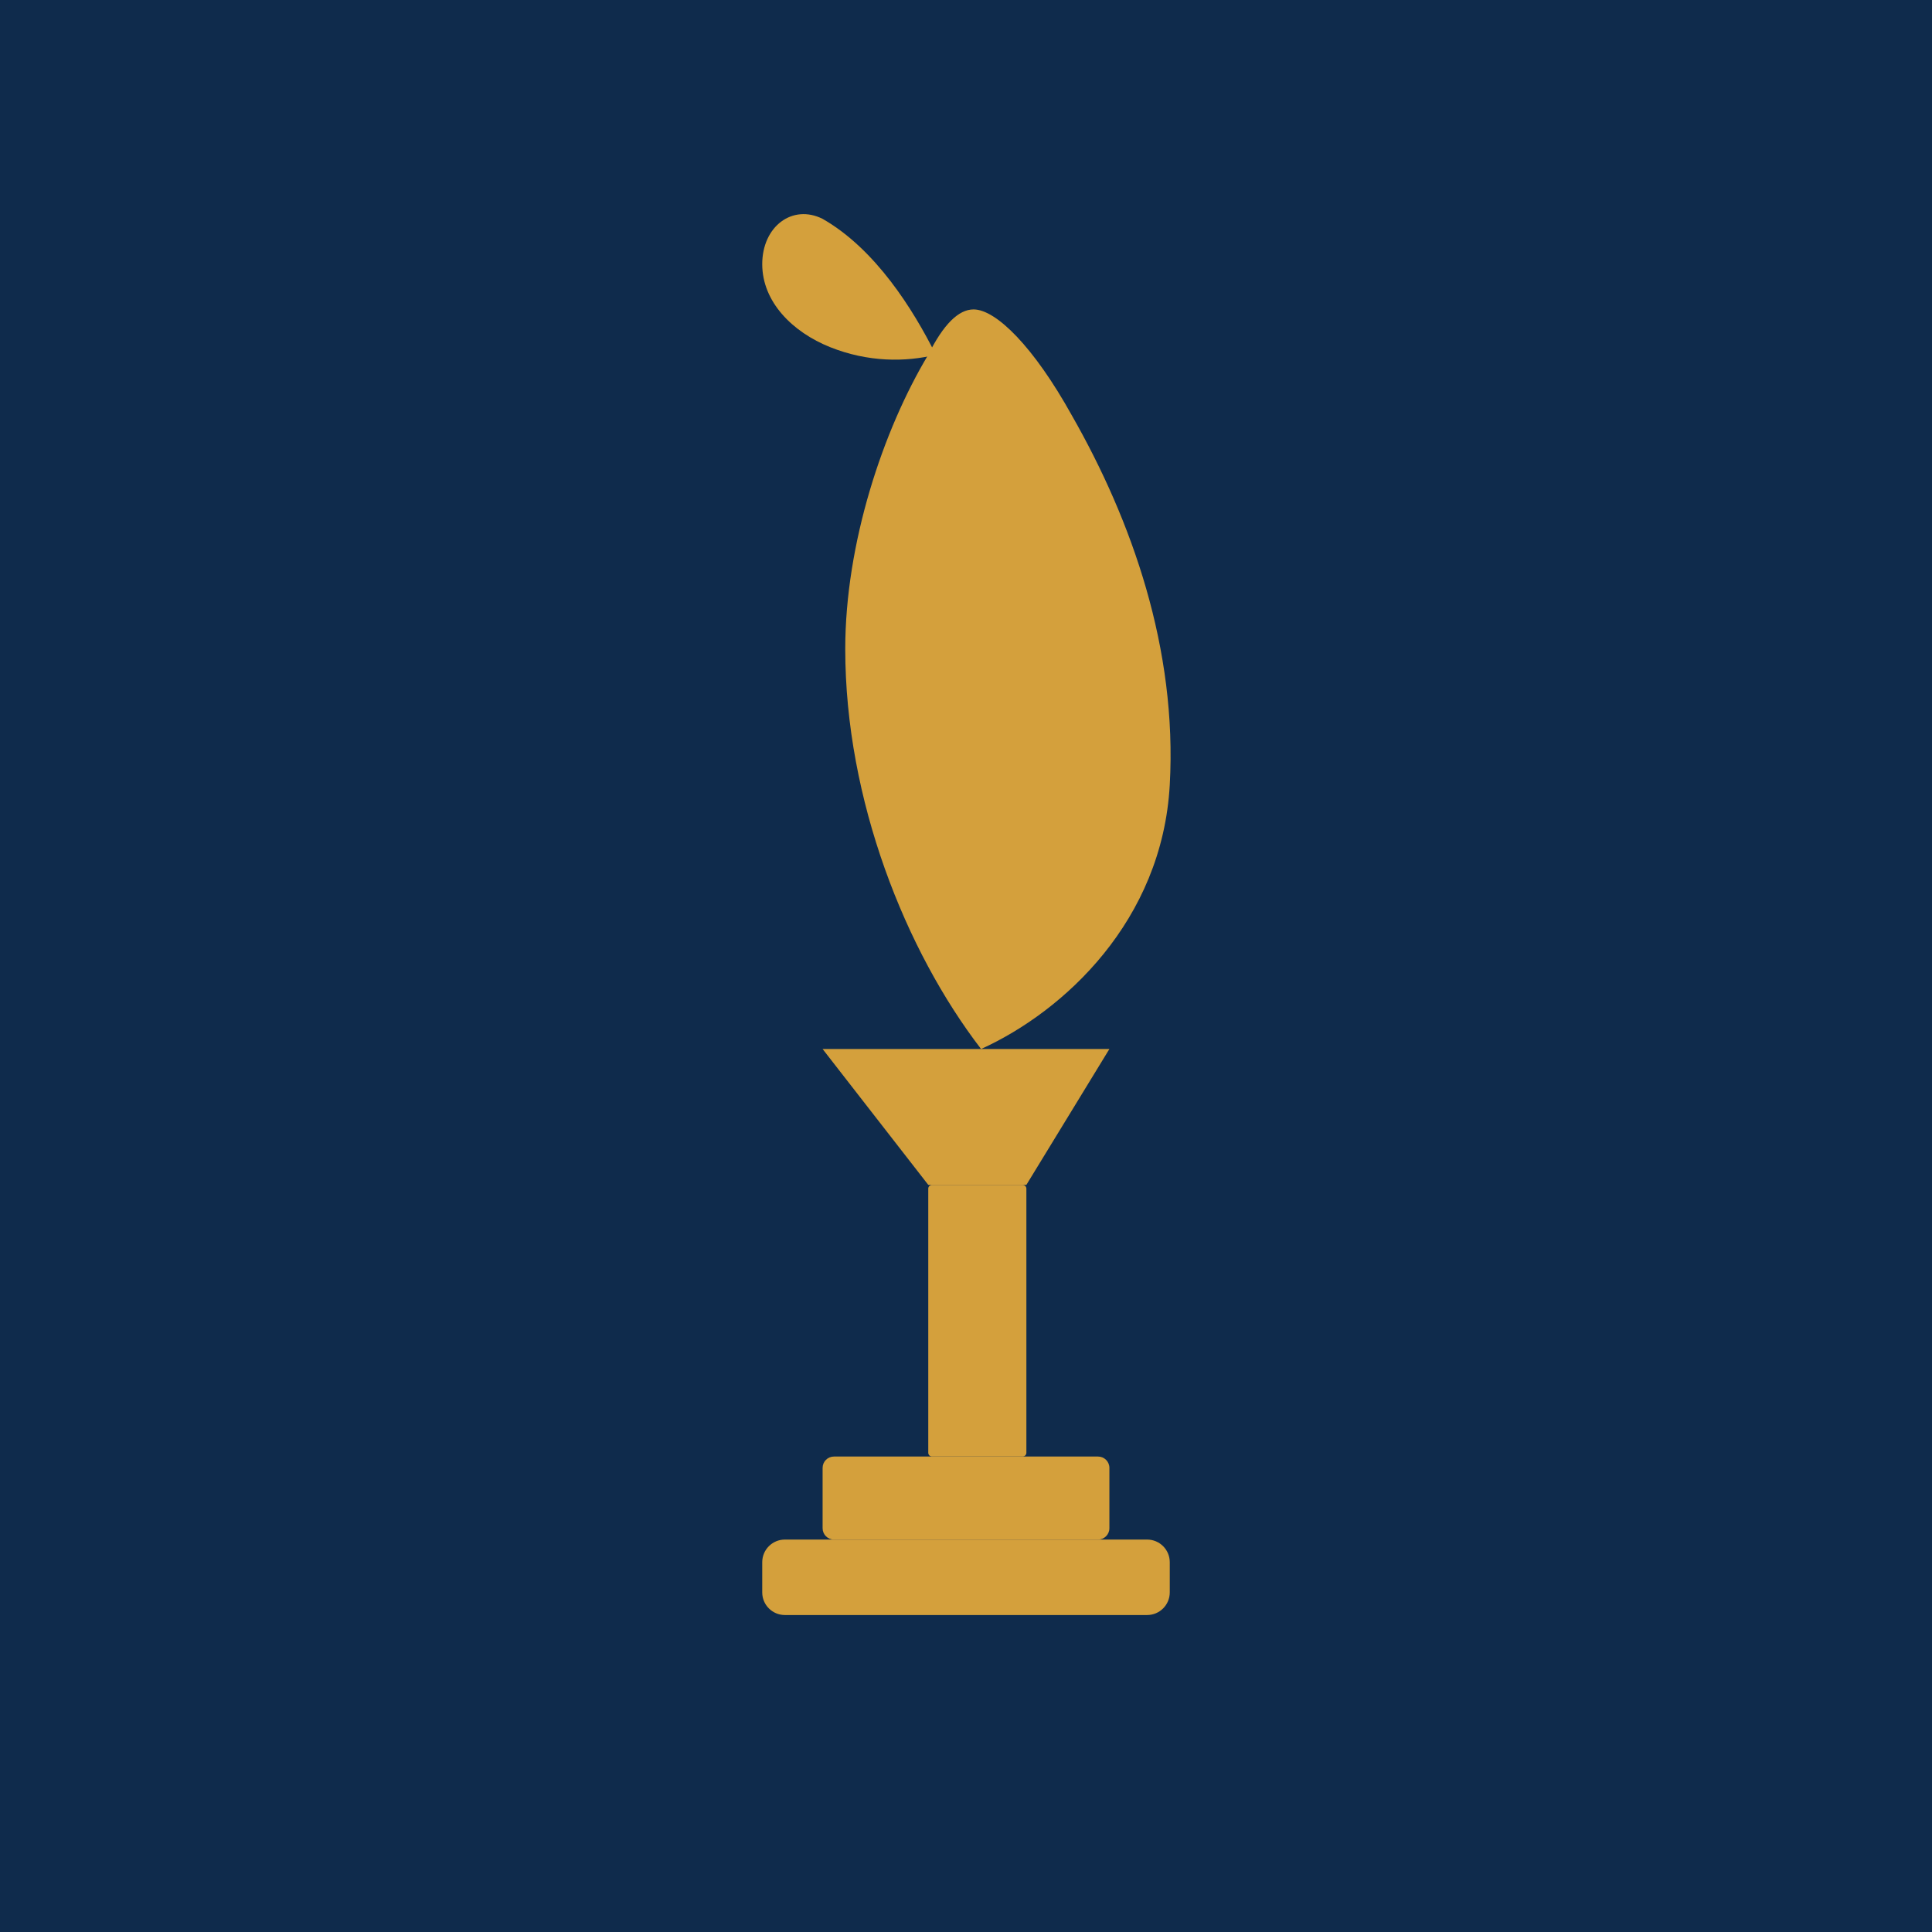
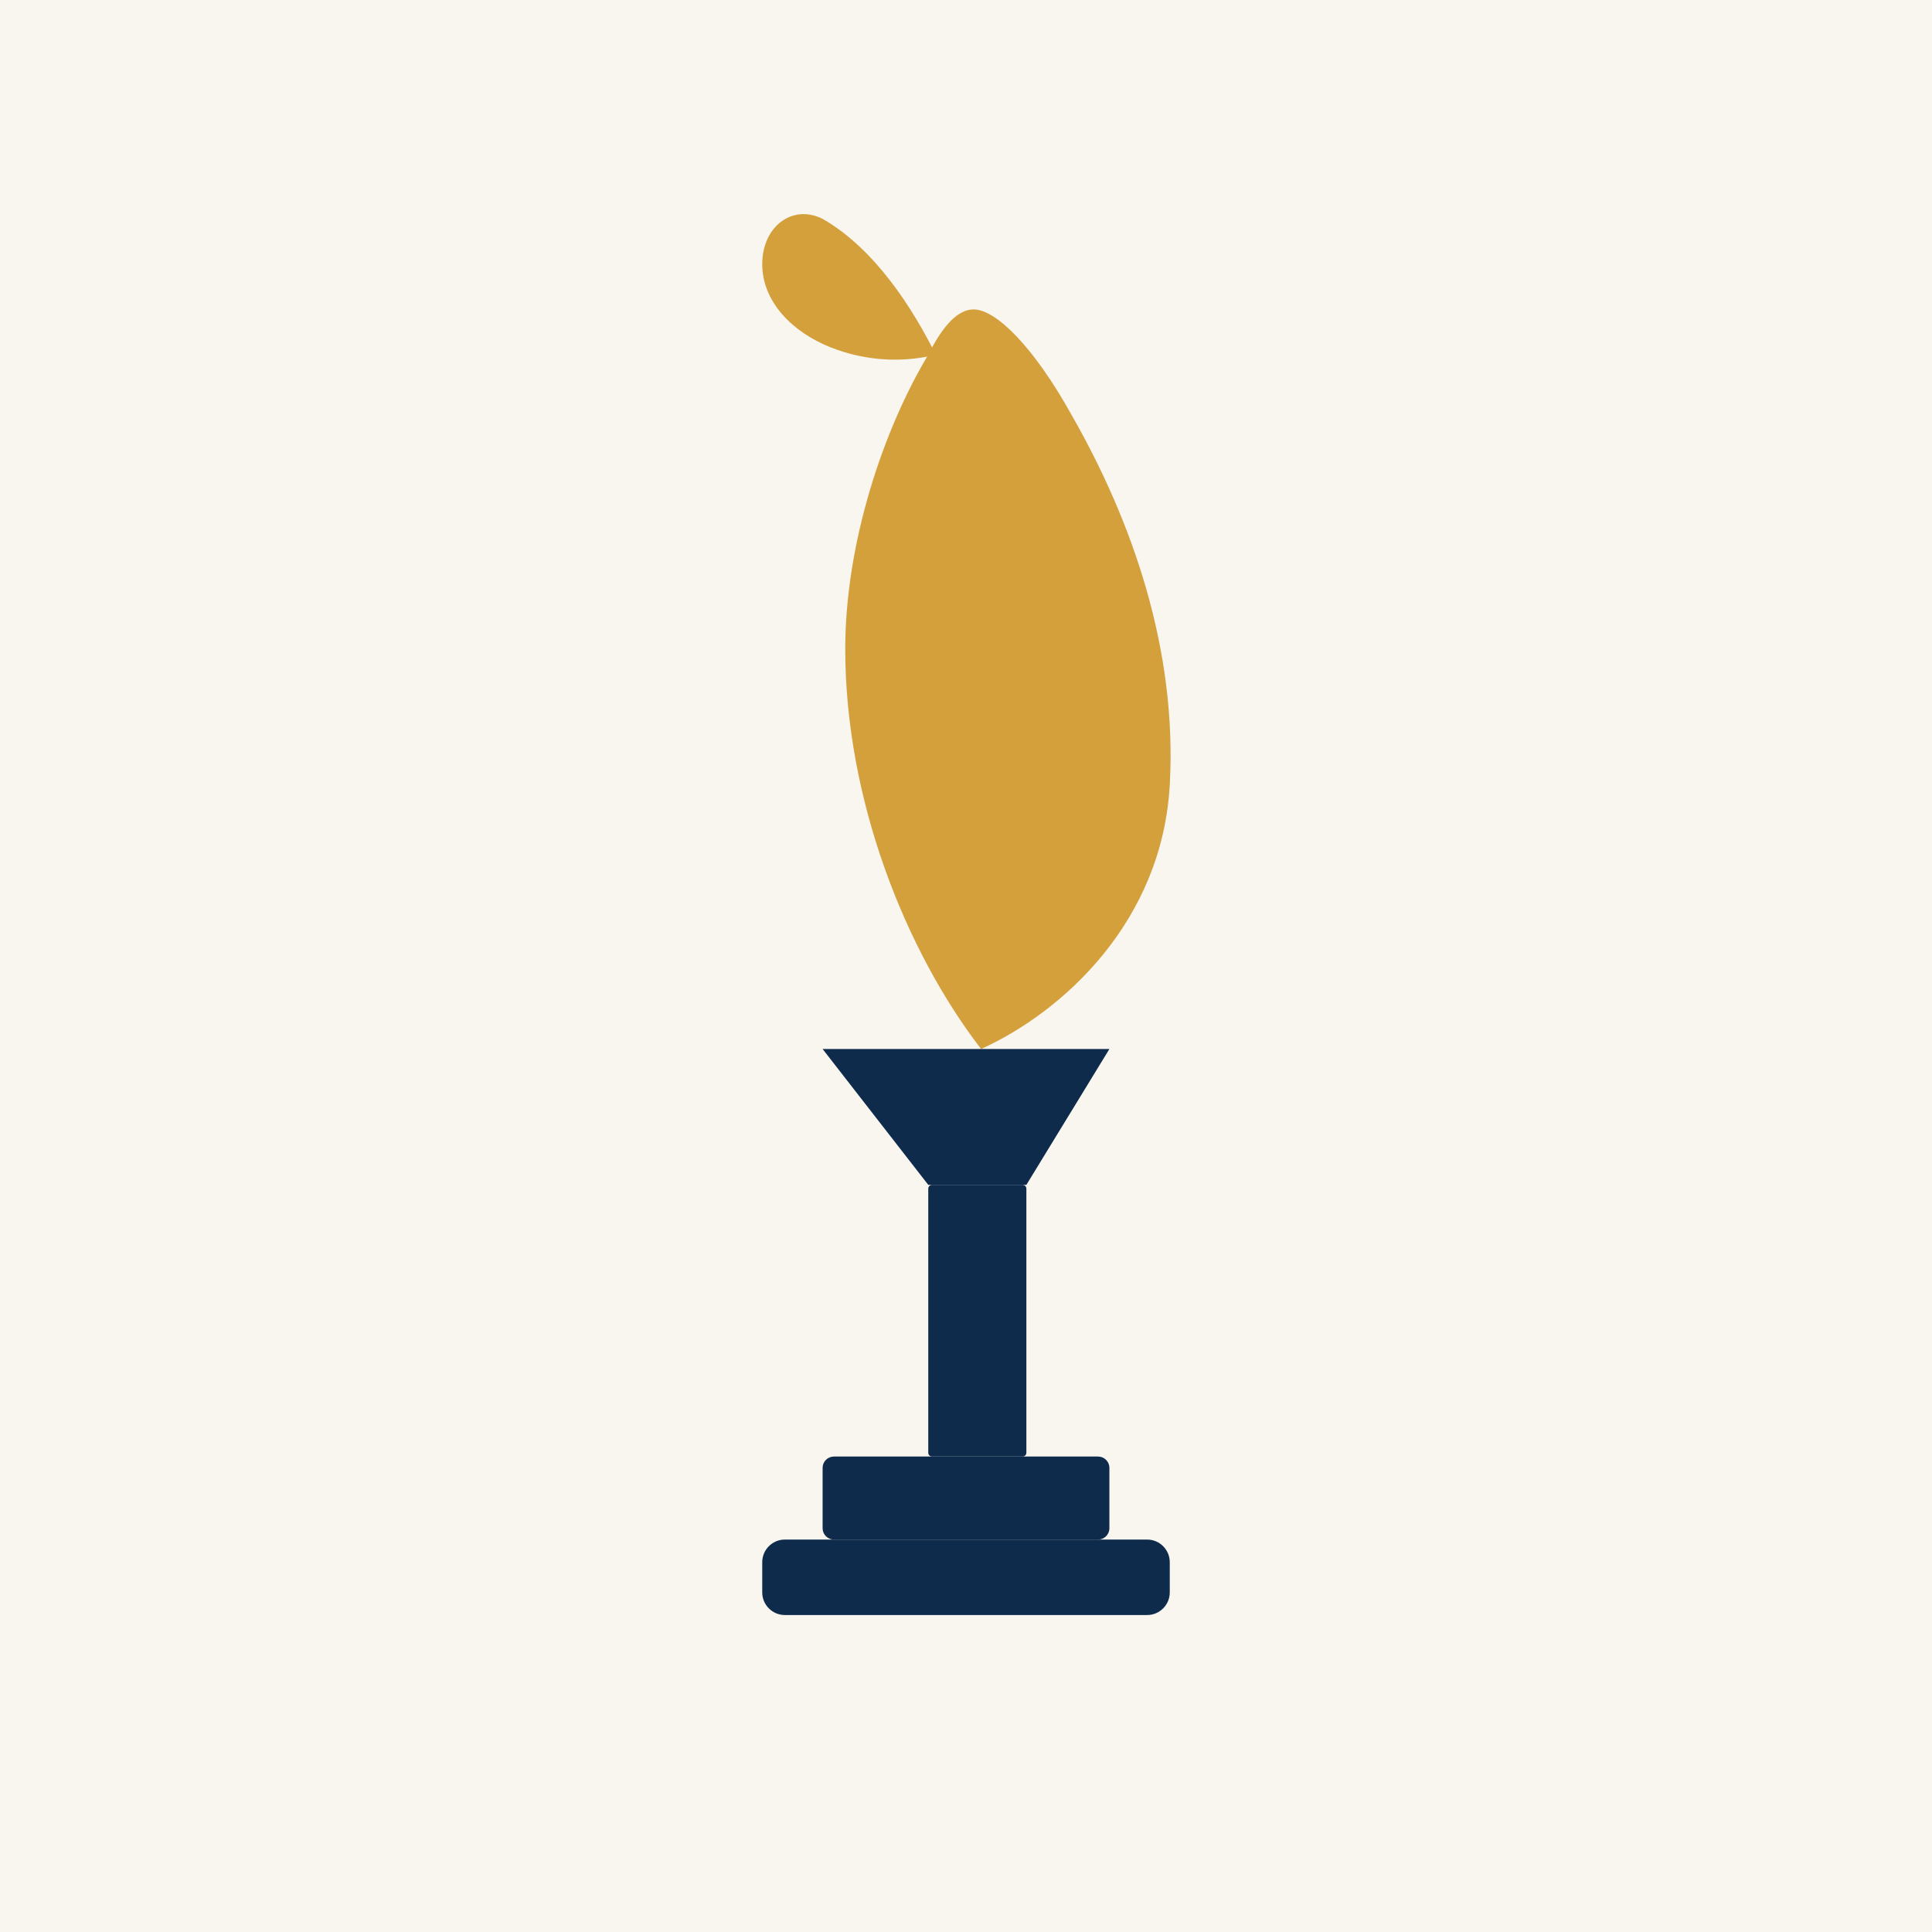
<svg xmlns="http://www.w3.org/2000/svg" viewBox="0 0 512 512" width="512" height="512">
-   <rect width="512" height="512" fill="#0F2B4C" />
+   <rect width="512" height="512" fill="#F9F6F0" />
  <g fill="#D4A03C">
    <path d="       M260,278       C282,268 308,244 310,208       C312,172 300,138 284,110       C274,92 264,82 258,82       C254,82 250,86 246,94       C234,114 224,144 224,172       C224,212 240,252 260,278       Z     " />
    <path d="       M248,94       C242,82 232,66 218,58       C210,54 202,60 202,70       C202,80 210,88 220,92       C230,96 240,96 248,94       Z     " />
+   </g>
+   <g fill="#0F2B4C">
    <path d="M218,278 L294,278 L272,314 L246,314 Z" />
    <rect x="246" y="314" width="26" height="72" rx="1" />
    <rect x="218" y="386" width="76" height="22" rx="3" />
    <rect x="202" y="408" width="108" height="20" rx="6" />
  </g>
</svg>
